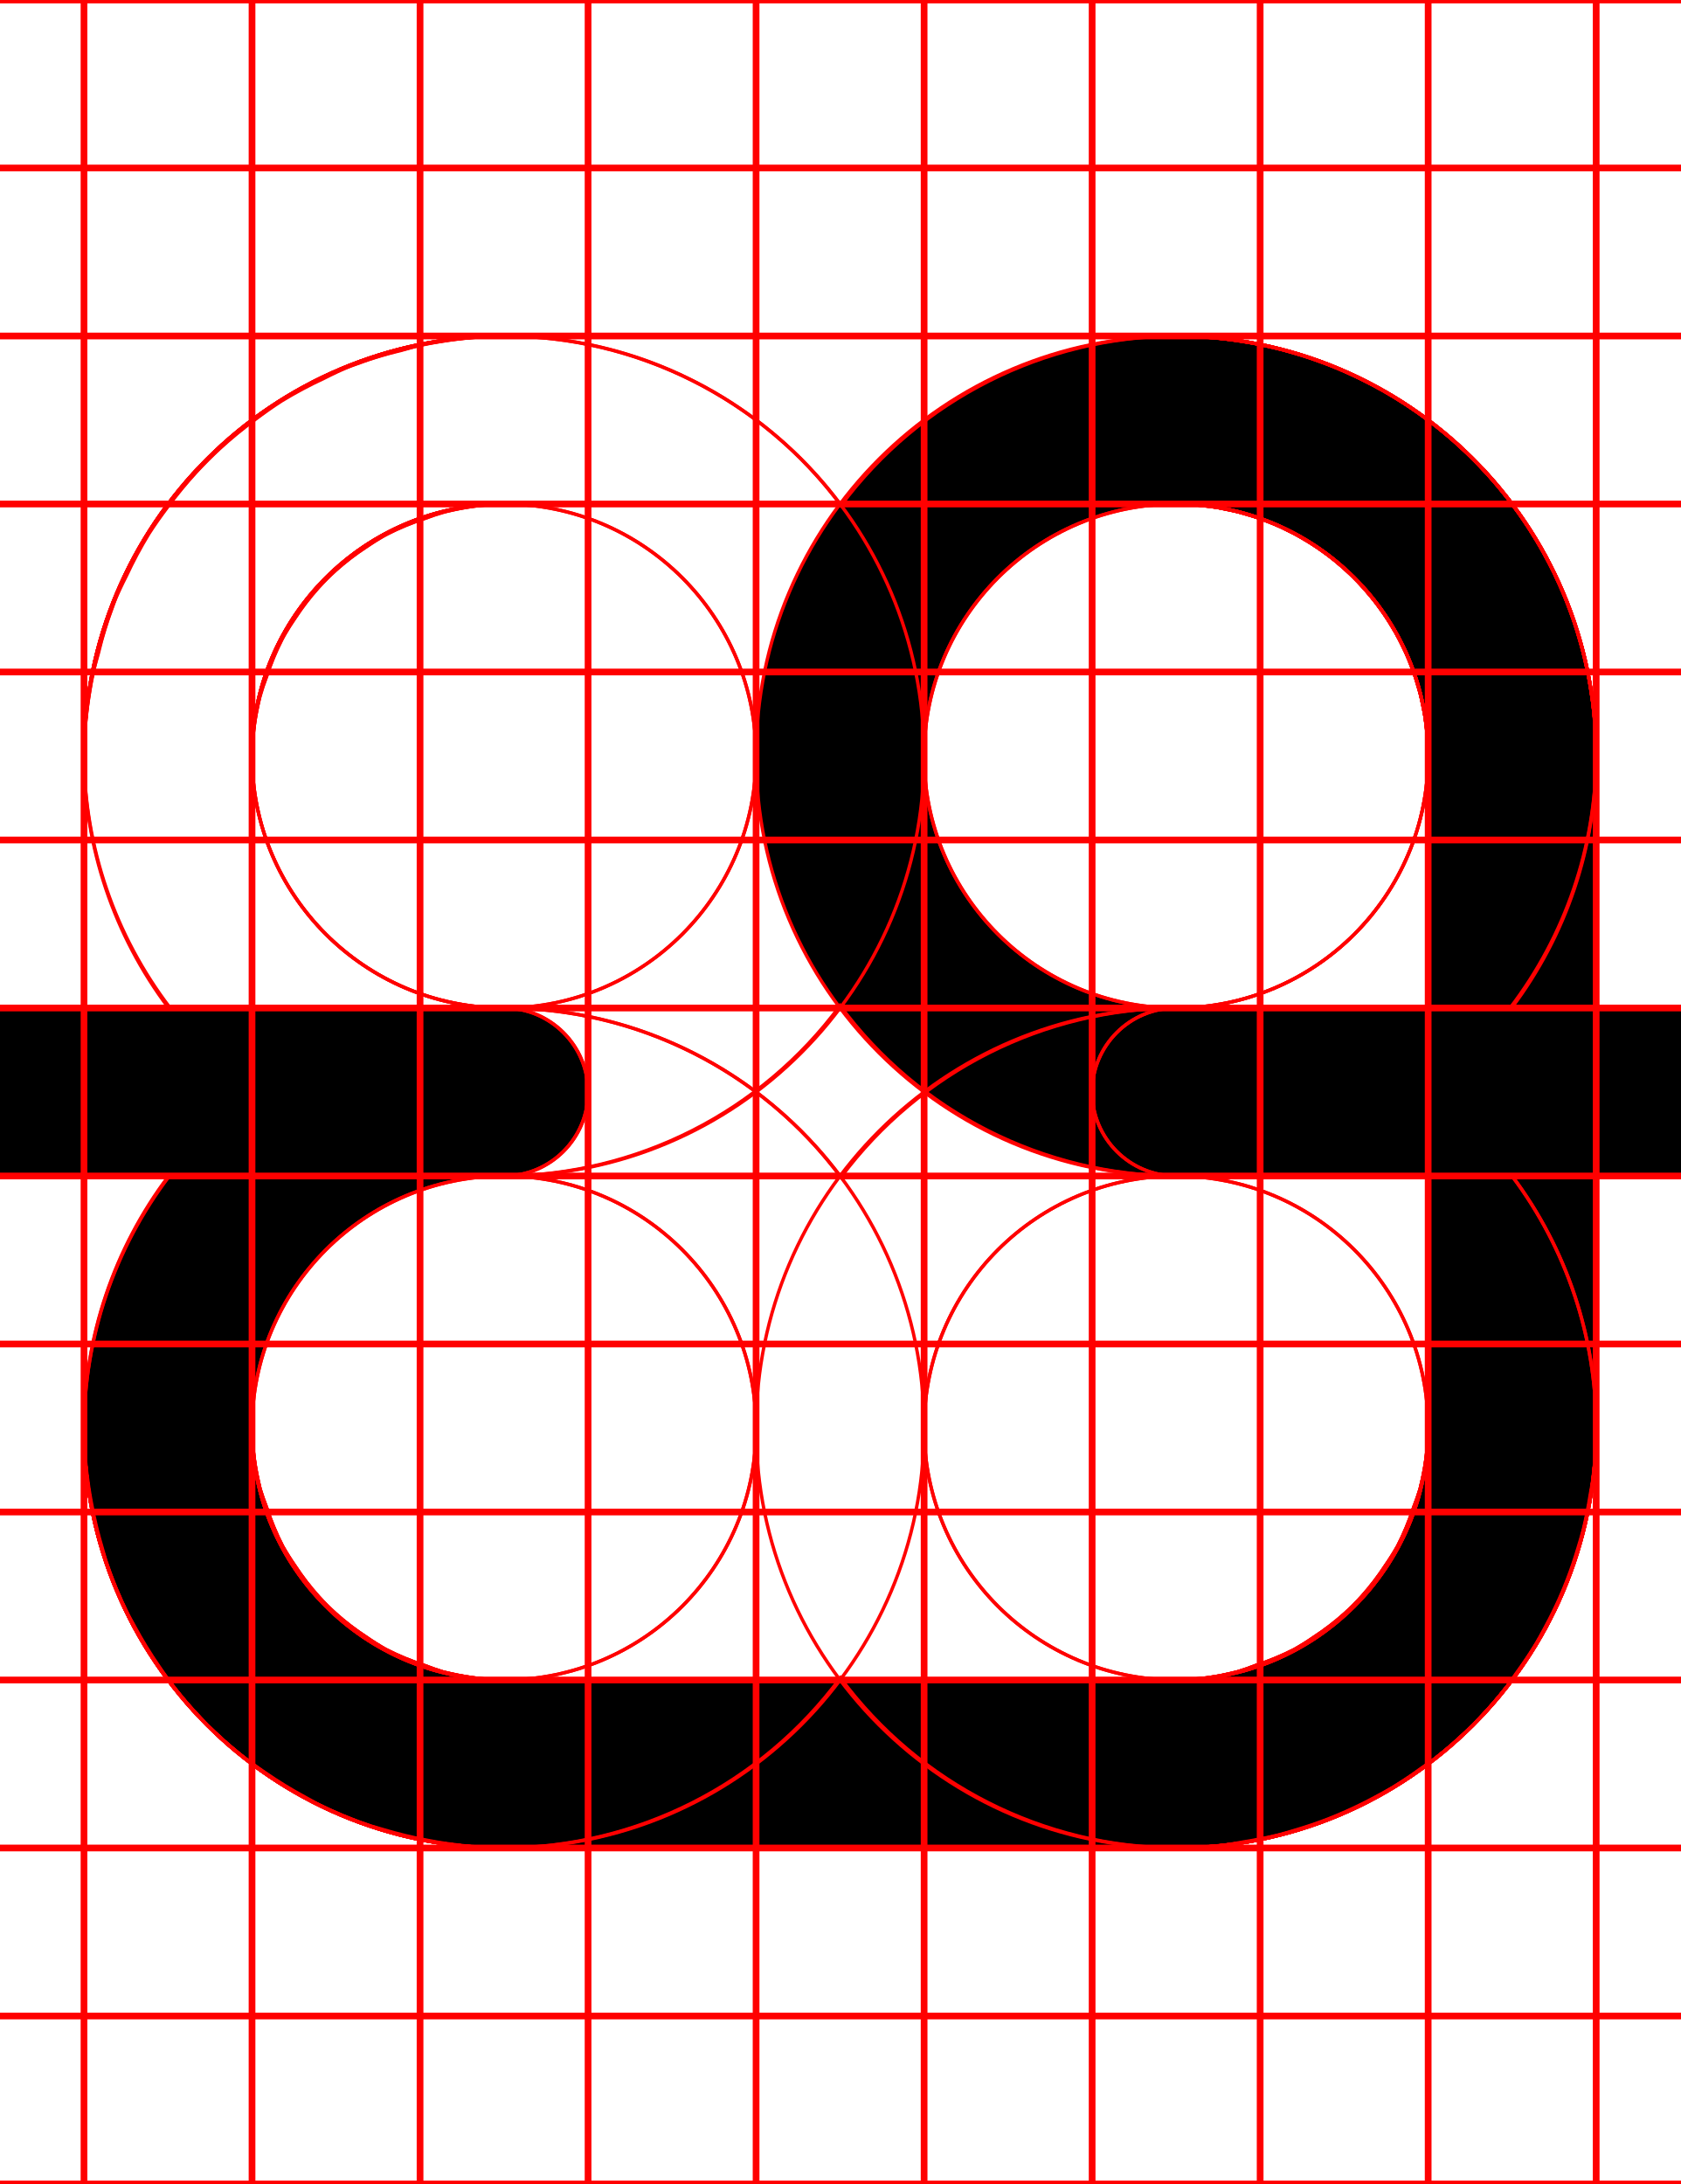
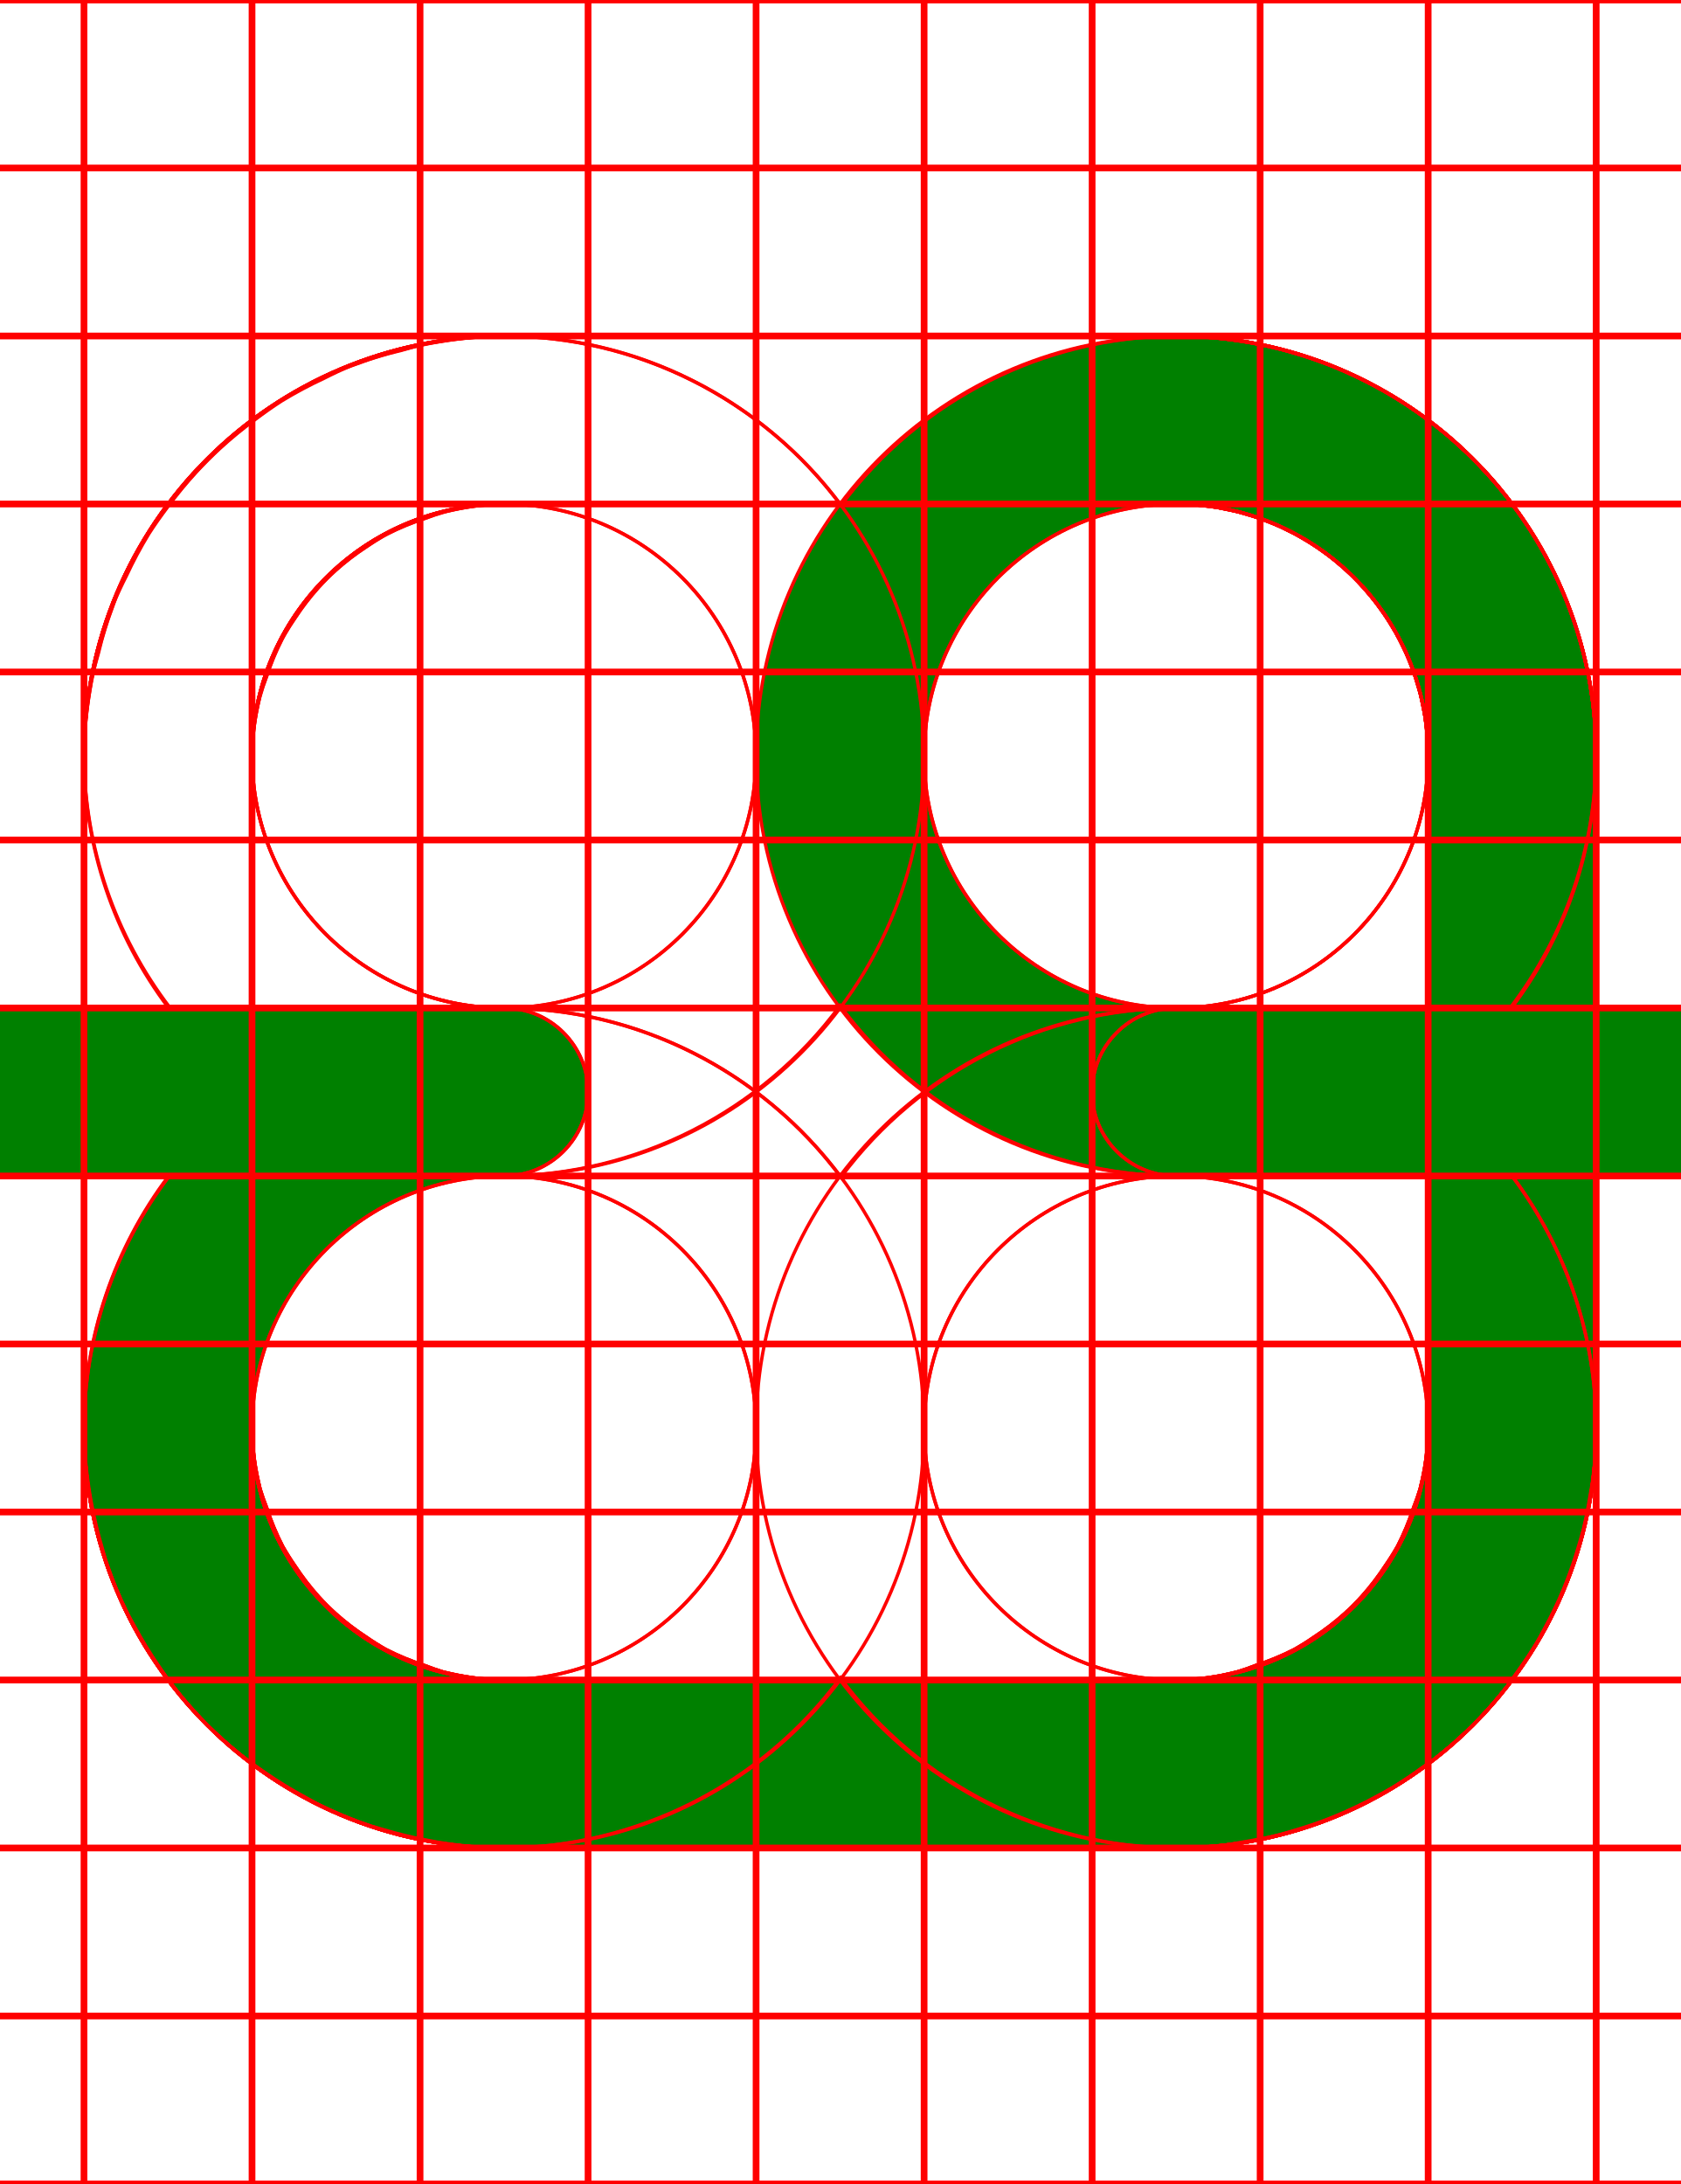
<svg xmlns="http://www.w3.org/2000/svg" width="500" height="650">
-   <path d="M 350 100 A 125 125 0 0 0 225 225 A 125 125 0 0 0 350 350 L 425 350 L 425 425 A 75 75 0 0 1 423.949 436.98 A 75 75 0 0 1 423.15 440.711 A 75 75 0 0 1 420.99 448.74 A 75 75 0 0 1 419.471 452.801 A 75 75 0 0 1 416.07 460.08 A 75 75 0 0 1 414.07 463.75 A 75 75 0 0 1 408.801 471.279 A 75 75 0 0 1 407.08 473.58 A 75 75 0 0 1 398.58 482.08 A 75 75 0 0 1 396.279 483.801 A 75 75 0 0 1 388.75 489.08 A 75 75 0 0 1 385.08 491.08 A 75 75 0 0 1 377.801 494.48 A 75 75 0 0 1 373.74 495.98 A 75 75 0 0 1 365.711 498.141 A 75 75 0 0 1 361.98 498.949 A 75 75 0 0 1 350 500 L 150 500 A 75 75 0 0 1 75 425 A 75 75 0 0 1 150 350 A 25 25 0 0 0 175 325 A 25 25 0 0 0 150 300 L 0 300 A 25 25 0 0 0 -25 325 A 25 25 0 0 0 0 350 L 50.189 350 A 125 125 0 0 0 25 425 A 125 125 0 0 0 150 550 L 350 550 A 125 125 0 0 0 365.27 549 A 125 125 0 0 0 370.109 548.18 A 125 125 0 0 0 380.311 546.15 A 125 125 0 0 0 385.881 544.551 A 125 125 0 0 0 395.01 541.449 A 125 125 0 0 0 400.52 539.15 A 125 125 0 0 0 409.141 534.91 A 125 125 0 0 0 414.24 532.09 A 125 125 0 0 0 422.811 526.359 A 125 125 0 0 0 426.91 523.461 A 125 125 0 0 0 438.391 513.391 A 125 125 0 0 0 448.461 501.91 A 125 125 0 0 0 451.359 497.811 A 125 125 0 0 0 457.09 489.24 A 125 125 0 0 0 459.91 484.141 A 125 125 0 0 0 464.16 475.52 A 125 125 0 0 0 466.439 470.01 A 125 125 0 0 0 469.539 460.881 A 125 125 0 0 0 471.141 455.311 A 125 125 0 0 0 473.18 445.109 A 125 125 0 0 0 474 440.27 A 125 125 0 0 0 475 425 L 475 350 L 500 350 A 25 25 0 0 0 525 325 A 25 25 0 0 0 500 300 L 475 300 L 475 225 A 125 125 0 0 0 350 100 z M 350 150 A 75 75 0 0 1 425 225 L 425 300 L 350 300 A 75 75 0 0 1 275 225 A 75 75 0 0 1 350 150 z " />
+   <path fill="green" d="M 350 100 A 125 125 0 0 0 225 225 A 125 125 0 0 0 350 350 L 425 350 L 425 425 A 75 75 0 0 1 423.949 436.98 A 75 75 0 0 1 423.15 440.711 A 75 75 0 0 1 420.99 448.74 A 75 75 0 0 1 419.471 452.801 A 75 75 0 0 1 416.07 460.08 A 75 75 0 0 1 414.07 463.75 A 75 75 0 0 1 408.801 471.279 A 75 75 0 0 1 407.08 473.58 A 75 75 0 0 1 398.58 482.08 A 75 75 0 0 1 396.279 483.801 A 75 75 0 0 1 388.75 489.08 A 75 75 0 0 1 385.08 491.08 A 75 75 0 0 1 377.801 494.48 A 75 75 0 0 1 373.74 495.98 A 75 75 0 0 1 365.711 498.141 A 75 75 0 0 1 361.98 498.949 A 75 75 0 0 1 350 500 L 150 500 A 75 75 0 0 1 75 425 A 75 75 0 0 1 150 350 A 25 25 0 0 0 175 325 A 25 25 0 0 0 150 300 L 0 300 A 25 25 0 0 0 -25 325 A 25 25 0 0 0 0 350 L 50.189 350 A 125 125 0 0 0 25 425 A 125 125 0 0 0 150 550 L 350 550 A 125 125 0 0 0 365.27 549 A 125 125 0 0 0 370.109 548.18 A 125 125 0 0 0 380.311 546.15 A 125 125 0 0 0 385.881 544.551 A 125 125 0 0 0 395.01 541.449 A 125 125 0 0 0 400.52 539.15 A 125 125 0 0 0 409.141 534.91 A 125 125 0 0 0 414.24 532.09 A 125 125 0 0 0 422.811 526.359 A 125 125 0 0 0 426.91 523.461 A 125 125 0 0 0 438.391 513.391 A 125 125 0 0 0 448.461 501.91 A 125 125 0 0 0 451.359 497.811 A 125 125 0 0 0 457.09 489.24 A 125 125 0 0 0 459.91 484.141 A 125 125 0 0 0 464.16 475.52 A 125 125 0 0 0 466.439 470.01 A 125 125 0 0 0 469.539 460.881 A 125 125 0 0 0 471.141 455.311 A 125 125 0 0 0 473.18 445.109 A 125 125 0 0 0 474 440.27 A 125 125 0 0 0 475 425 L 475 350 L 500 350 A 25 25 0 0 0 525 325 A 25 25 0 0 0 500 300 L 475 300 L 475 225 A 125 125 0 0 0 350 100 z M 350 150 A 75 75 0 0 1 425 225 L 425 300 L 350 300 A 75 75 0 0 1 275 225 A 75 75 0 0 1 350 150 z " />
  <path d="M 350 100 A 125 125 0 0 0 225 225 A 125 125 0 0 0 350 350 L 425 350 L 425 425 A 75 75 0 0 1 423.949 436.98 A 75 75 0 0 1 423.15 440.711 A 75 75 0 0 1 420.99 448.74 A 75 75 0 0 1 419.471 452.801 A 75 75 0 0 1 416.07 460.08 A 75 75 0 0 1 414.07 463.75 A 75 75 0 0 1 408.801 471.279 A 75 75 0 0 1 407.08 473.58 A 75 75 0 0 1 398.58 482.08 A 75 75 0 0 1 396.279 483.801 A 75 75 0 0 1 388.75 489.08 A 75 75 0 0 1 385.08 491.08 A 75 75 0 0 1 377.801 494.48 A 75 75 0 0 1 373.74 495.98 A 75 75 0 0 1 365.711 498.141 A 75 75 0 0 1 361.98 498.949 A 75 75 0 0 1 350 500 L 150 500 A 75 75 0 0 1 75 425 A 75 75 0 0 1 150 350 A 25 25 0 0 0 175 325 A 25 25 0 0 0 150 300 L 0 300 A 25 25 0 0 0 -25 325 A 25 25 0 0 0 0 350 L 50.189 350 A 125 125 0 0 0 25 425 A 125 125 0 0 0 150 550 L 350 550 A 125 125 0 0 0 365.27 549 A 125 125 0 0 0 370.109 548.18 A 125 125 0 0 0 380.311 546.15 A 125 125 0 0 0 385.881 544.551 A 125 125 0 0 0 395.01 541.449 A 125 125 0 0 0 400.52 539.15 A 125 125 0 0 0 409.141 534.91 A 125 125 0 0 0 414.24 532.09 A 125 125 0 0 0 422.811 526.359 A 125 125 0 0 0 426.91 523.461 A 125 125 0 0 0 438.391 513.391 A 125 125 0 0 0 448.461 501.91 A 125 125 0 0 0 451.359 497.811 A 125 125 0 0 0 457.09 489.24 A 125 125 0 0 0 459.91 484.141 A 125 125 0 0 0 464.16 475.52 A 125 125 0 0 0 466.439 470.01 A 125 125 0 0 0 469.539 460.881 A 125 125 0 0 0 471.141 455.311 A 125 125 0 0 0 473.18 445.109 A 125 125 0 0 0 474 440.27 A 125 125 0 0 0 475 425 L 475 350 L 500 350 A 25 25 0 0 0 525 325 A 25 25 0 0 0 500 300 L 475 300 L 475 225 A 125 125 0 0 0 350 100 z M 350 150 A 75 75 0 0 1 425 225 L 425 300 L 350 300 A 75 75 0 0 1 275 225 A 75 75 0 0 1 350 150 z " style="fill:none;stroke:red;" />
  <path d="M 150 100 A 125 125 0 0 0 25 225 L 25 300 L 0 300 A 25 25 0 0 0 -25 325 A 25 25 0 0 0 0 350 L 25 350 L 25 425 A 125 125 0 0 0 150 550 L 350 550 A 125 125 0 0 0 475 425 L 475 350 L 500 350 A 25 25 0 0 0 525 325 A 25 25 0 0 0 500 300 L 475 300 L 475 225 A 125 125 0 0 0 350 100 A 125 125 0 0 0 250.289 150.41 A 125 125 0 0 0 150 100 z M 150 150 A 75 75 0 0 1 225 225 A 75 75 0 0 1 150 300 L 75 300 L 75 225 A 75 75 0 0 1 150 150 z M 350 150 A 75 75 0 0 1 425 225 L 425 300 L 350 300 A 75 75 0 0 1 275 225 A 75 75 0 0 1 350 150 z M 250 299.289 A 125 125 0 0 0 350 350 L 425 350 L 425 425 A 75 75 0 0 1 422.609 443.141 A 75 75 0 0 1 420.65 448.74 A 75 75 0 0 1 415.91 460.189 A 75 75 0 0 1 412.211 466.061 A 75 75 0 0 1 405.23 475.16 A 75 75 0 0 1 400.16 480.23 A 75 75 0 0 1 391.061 487.221 A 75 75 0 0 1 385.189 490.91 A 75 75 0 0 1 373.74 495.65 A 75 75 0 0 1 368.141 497.609 A 75 75 0 0 1 350 500 L 150 500 A 75 75 0 0 1 131.859 497.609 A 75 75 0 0 1 126.26 495.65 A 75 75 0 0 1 114.811 490.91 A 75 75 0 0 1 108.939 487.211 A 75 75 0 0 1 99.84 480.23 A 75 75 0 0 1 94.77 475.16 A 75 75 0 0 1 87.779 466.061 A 75 75 0 0 1 84.09 460.189 A 75 75 0 0 1 79.35 448.74 A 75 75 0 0 1 77.391 443.141 A 75 75 0 0 1 75 425 L 75 350 L 150 350 A 125 125 0 0 0 250 299.289 z " style="fill:none;stroke:red;" />
  <path d="M 150 100 A 125 125 0 0 0 25 225 L 25 300 L 0 300 A 25 25 0 0 0 -25 325 A 25 25 0 0 0 0 350 L 25 350 L 25 425 A 125 125 0 0 0 26.381 442.461 A 125 125 0 0 0 27.199 447.289 A 125 125 0 0 0 30.461 460.891 A 125 125 0 0 0 31.551 464.66 A 125 125 0 0 0 38.199 480.721 A 125 125 0 0 0 40.08 484.119 A 125 125 0 0 0 47.41 496.08 A 125 125 0 0 0 50.24 500.08 A 125 125 0 0 0 61.609 513.381 A 125 125 0 0 0 74.92 524.76 A 125 125 0 0 0 78.92 527.59 A 125 125 0 0 0 90.881 534.92 A 125 125 0 0 0 94.279 536.801 A 125 125 0 0 0 110.34 543.449 A 125 125 0 0 0 114.109 544.539 A 125 125 0 0 0 127.711 547.811 A 125 125 0 0 0 132.539 548.631 A 125 125 0 0 0 150 550 L 350 550 A 125 125 0 0 0 475 425 A 125 125 0 0 0 449.98 350 L 500 350 A 25 25 0 0 0 525 325 A 25 25 0 0 0 500 300 L 350 300 A 25 25 0 0 0 325 325 A 25 25 0 0 0 350 350 A 75 75 0 0 1 425 425 A 75 75 0 0 1 350 500 L 150 500 A 75 75 0 0 1 135.131 498.32 A 75 75 0 0 1 131.869 497.619 A 75 75 0 0 1 118 492.76 L 116.17 491.76 A 75 75 0 0 1 104.85 484.65 A 75 75 0 0 1 102.471 482.869 A 75 75 0 0 1 92.131 472.529 A 75 75 0 0 1 90.35 470.15 A 75 75 0 0 1 83.24 458.83 L 82.24 457 A 75 75 0 0 1 77.391 443.131 A 75 75 0 0 1 76.68 439.869 A 75 75 0 0 1 75 425 L 75 350 L 150 350 A 125 125 0 0 0 275 225 A 125 125 0 0 0 150 100 z M 150 150 A 75 75 0 0 1 225 225 A 75 75 0 0 1 150 300 L 75 300 L 75 225 A 75 75 0 0 1 150 150 z " style="fill:none;stroke:red;" />
  <path d="M 150 100 A 125 125 0 0 0 128.17 102.15 A 125 125 0 0 0 122.07 103.48 A 125 125 0 0 0 105.82 108.41 A 125 125 0 0 0 100.59 110.359 A 125 125 0 0 0 81.369 120.631 A 125 125 0 0 0 78.15 123.039 A 125 125 0 0 0 64.131 134.539 A 125 125 0 0 0 59.551 139.131 A 125 125 0 0 0 48.051 153.15 A 125 125 0 0 0 45.631 156.369 A 125 125 0 0 0 35.359 175.58 A 125 125 0 0 0 33.41 180.82 A 125 125 0 0 0 28.48 197.061 A 125 125 0 0 0 27.15 203.17 A 125 125 0 0 0 25 225 A 125 125 0 0 0 50.631 300 L 0 300 L 0 300.07 A 25 25 0 0 0 -25 325 A 25 25 0 0 0 0 349.93 L 0 350 L 50.4 350 A 125 125 0 0 0 25 425 A 125 125 0 0 0 150 550 L 350 550 A 125 125 0 0 0 475 425 L 475 350 L 500 350 A 25 25 0 0 0 525 325 A 25 25 0 0 0 500 300 L 475 300 L 475 225 A 125 125 0 0 0 350 100 L 150 100 z M 150 150 L 350 150 A 75 75 0 0 1 356.369 150.279 L 358.539 150.551 A 75 75 0 0 1 362.67 151.09 A 75 75 0 0 1 365.27 151.641 A 75 75 0 0 1 368.91 152.439 A 75 75 0 0 1 371.58 153.24 A 75 75 0 0 1 375 154.32 A 75 75 0 0 1 377.641 155.35 A 75 75 0 0 1 380.939 156.711 A 75 75 0 0 1 383.49 157.961 A 75 75 0 0 1 386.631 159.59 A 75 75 0 0 1 389.09 161.061 A 75 75 0 0 1 392.061 162.961 A 75 75 0 0 1 394.4 164.619 A 75 75 0 0 1 397.18 166.76 A 75 75 0 0 1 399.391 168.631 A 75 75 0 0 1 401.961 170.98 A 75 75 0 0 1 404.02 173.039 A 75 75 0 0 1 406.369 175.609 A 75 75 0 0 1 408.24 177.811 A 75 75 0 0 1 410.381 180.609 A 75 75 0 0 1 412.051 182.939 A 75 75 0 0 1 413.939 185.91 A 75 75 0 0 1 415.41 188.369 A 75 75 0 0 1 417.039 191.51 A 75 75 0 0 1 418.289 194.061 A 75 75 0 0 1 419.65 197.359 A 75 75 0 0 1 420.68 200 A 75 75 0 0 1 421.76 203.42 A 75 75 0 0 1 422.561 206.09 A 75 75 0 0 1 423.359 209.73 A 75 75 0 0 1 423.91 212.33 A 75 75 0 0 1 424.449 216.461 L 424.721 218.631 A 75 75 0 0 1 425 225 L 425 300 L 150 300 A 75 75 0 0 1 75 225 A 75 75 0 0 1 77.301 207.551 A 75 75 0 0 1 78.27 204.33 A 75 75 0 0 1 79.35 201.26 A 75 75 0 0 1 83.801 190.529 L 84.67 188.9 A 75 75 0 0 1 87.779 183.939 A 75 75 0 0 1 94.77 174.84 A 75 75 0 0 1 99.84 169.77 A 75 75 0 0 1 108.939 162.779 A 75 75 0 0 1 113.9 159.66 L 115.529 158.789 A 75 75 0 0 1 126.26 154.35 A 75 75 0 0 1 129.33 153.27 A 75 75 0 0 1 132.551 152.301 A 75 75 0 0 1 150 150 z M 150 350 L 425 350 L 425 425 A 75 75 0 0 1 422.609 443.141 A 75 75 0 0 1 420.65 448.74 A 75 75 0 0 1 415.91 460.189 A 75 75 0 0 1 412.211 466.061 A 75 75 0 0 1 405.23 475.16 A 75 75 0 0 1 400.16 480.23 A 75 75 0 0 1 391.061 487.221 A 75 75 0 0 1 385.189 490.91 A 75 75 0 0 1 373.74 495.65 A 75 75 0 0 1 368.141 497.609 A 75 75 0 0 1 350 500 L 150 500 A 75 75 0 0 1 131.859 497.609 A 75 75 0 0 1 126.26 495.65 A 75 75 0 0 1 114.811 490.91 A 75 75 0 0 1 108.939 487.211 A 75 75 0 0 1 99.84 480.23 A 75 75 0 0 1 94.77 475.16 A 75 75 0 0 1 87.779 466.061 A 75 75 0 0 1 84.09 460.189 A 75 75 0 0 1 79.35 448.74 A 75 75 0 0 1 77.391 443.141 A 75 75 0 0 1 75 425 A 75 75 0 0 1 150 350 z " style="fill:none;stroke:red;" />
  <path d="M 150 100 A 125 125 0 0 0 25 225 L 25 300 L 0 300 L 0 300.07 A 25 25 0 0 0 -25 325 A 25 25 0 0 0 0 349.93 L 0 350 L 25 350 L 25 425 A 125 125 0 0 0 150 550 L 350 550 A 125 125 0 0 0 475 425 L 475 350 L 500 350 L 500 349.93 A 25 25 0 0 0 525 325 A 25 25 0 0 0 500 300.07 L 500 300 L 475 300 L 475 225 A 125 125 0 0 0 350 100 L 150 100 z M 150 150 L 350 150 A 75 75 0 0 1 424.91 221.32 A 75 75 0 0 1 425 225 A 75 75 0 0 1 350 300 L 150 300 A 75 75 0 0 1 75 225 A 75 75 0 0 1 75.76 214.33 A 75 75 0 0 1 150 150 z M 75 350 L 425 350 L 425 425 A 75 75 0 0 1 350 500 L 150 500 A 75 75 0 0 1 75 425 L 75 350 z " style="fill:none;stroke:red;" />
  <path d="M 150 100 A 125 125 0 0 0 25 225 L 25 300 L 0 300 L 0 300.07 A 25 25 0 0 0 -25 325 A 25 25 0 0 0 0 349.93 L 0 350 L 25 350 L 25 425 A 125 125 0 0 0 150 550 L 350 550 A 125 125 0 0 0 475 425 A 125 125 0 0 0 449.961 350 L 500 350 A 25 25 0 0 0 525 325 A 25 25 0 0 0 500 300 L 449.381 300 A 125 125 0 0 0 475 225 A 125 125 0 0 0 350 100 L 150 100 z M 150 150 L 350 150 A 75 75 0 0 1 356.369 150.279 L 358.539 150.551 A 75 75 0 0 1 362.67 151.09 A 75 75 0 0 1 365.27 151.641 A 75 75 0 0 1 368.91 152.439 A 75 75 0 0 1 371.58 153.24 A 75 75 0 0 1 375 154.32 A 75 75 0 0 1 377.641 155.35 A 75 75 0 0 1 380.939 156.711 A 75 75 0 0 1 383.49 157.961 A 75 75 0 0 1 386.631 159.59 A 75 75 0 0 1 389.09 161.061 A 75 75 0 0 1 392.061 162.961 A 75 75 0 0 1 394.4 164.619 A 75 75 0 0 1 397.18 166.76 A 75 75 0 0 1 399.391 168.631 A 75 75 0 0 1 401.961 170.98 A 75 75 0 0 1 404.02 173.039 A 75 75 0 0 1 406.369 175.609 A 75 75 0 0 1 408.24 177.811 A 75 75 0 0 1 410.381 180.609 A 75 75 0 0 1 412.051 182.939 A 75 75 0 0 1 413.939 185.91 A 75 75 0 0 1 415.41 188.369 A 75 75 0 0 1 417.039 191.51 A 75 75 0 0 1 418.289 194.061 A 75 75 0 0 1 419.65 197.359 A 75 75 0 0 1 420.68 200 A 75 75 0 0 1 421.76 203.42 A 75 75 0 0 1 422.561 206.09 A 75 75 0 0 1 423.359 209.73 A 75 75 0 0 1 423.91 212.33 A 75 75 0 0 1 424.449 216.461 L 424.721 218.631 A 75 75 0 0 1 425 225 A 75 75 0 0 1 350 300 L 75 300 L 75 225 A 75 75 0 0 1 77.391 206.859 A 75 75 0 0 1 79.35 201.26 A 75 75 0 0 1 84.09 189.811 A 75 75 0 0 1 87.789 183.939 A 75 75 0 0 1 94.77 174.84 A 75 75 0 0 1 99.84 169.77 A 75 75 0 0 1 108.939 162.779 A 75 75 0 0 1 114.811 159.09 A 75 75 0 0 1 126.26 154.35 A 75 75 0 0 1 131.859 152.391 A 75 75 0 0 1 150 150 z M 75 350 L 350 350 A 75 75 0 0 1 425 425 A 75 75 0 0 1 422.609 443.141 A 75 75 0 0 1 420.65 448.74 A 75 75 0 0 1 415.91 460.189 A 75 75 0 0 1 412.211 466.061 A 75 75 0 0 1 405.23 475.16 A 75 75 0 0 1 400.16 480.23 A 75 75 0 0 1 391.061 487.221 A 75 75 0 0 1 385.189 490.91 A 75 75 0 0 1 373.74 495.65 A 75 75 0 0 1 368.141 497.609 A 75 75 0 0 1 350 500 L 150 500 A 75 75 0 0 1 131.859 497.609 A 75 75 0 0 1 126.26 495.65 A 75 75 0 0 1 114.811 490.91 A 75 75 0 0 1 108.939 487.211 A 75 75 0 0 1 99.84 480.23 A 75 75 0 0 1 94.77 475.16 A 75 75 0 0 1 87.779 466.061 A 75 75 0 0 1 84.09 460.189 A 75 75 0 0 1 79.35 448.74 A 75 75 0 0 1 77.391 443.141 A 75 75 0 0 1 75 425 L 75 350 z " style="fill:none;stroke:red;" />
  <path d="M 150 100 A 125 125 0 0 0 25 225 A 125 125 0 0 0 50.189 300 L 0 300 L 0 300.07 A 25 25 0 0 0 -25 325 A 25 25 0 0 0 0 349.93 L 0 350 L 150 350 A 25 25 0 0 0 175 325 A 25 25 0 0 0 150 300 A 75 75 0 0 1 75 225 A 75 75 0 0 1 150 150 L 350 150 A 75 75 0 0 1 355.24 150.199 L 356.391 150.289 A 75 75 0 0 1 361.461 150.891 L 362.32 151.039 A 75 75 0 0 1 366.92 151.961 L 367.77 152.15 A 75 75 0 0 1 372.711 153.539 L 373.779 153.891 A 75 75 0 0 1 378.699 155.711 A 75 75 0 0 1 383.471 157.91 L 384.471 158.41 A 75 75 0 0 1 388.971 160.93 L 389.65 161.359 A 75 75 0 0 1 393.6 164 L 394.301 164.49 A 75 75 0 0 1 398.33 167.67 L 399.17 168.4 A 75 75 0 0 1 403.029 171.971 A 75 75 0 0 1 406.609 175.83 L 407.33 176.67 A 75 75 0 0 1 410.51 180.711 L 411 181.41 A 75 75 0 0 1 413.641 185.35 L 414.07 186.029 A 75 75 0 0 1 416.59 190.529 L 417.09 191.529 A 75 75 0 0 1 419.289 196.301 A 75 75 0 0 1 421.109 201.221 L 421.461 202.289 A 75 75 0 0 1 422.859 207.23 L 423.039 208.08 A 75 75 0 0 1 423.961 212.68 L 424.109 213.539 A 75 75 0 0 1 424.711 218.609 L 424.789 219.76 A 75 75 0 0 1 425 225 L 425 300 L 350 300 A 125 125 0 0 0 225 425 A 125 125 0 0 0 350 550 A 125 125 0 0 0 475 425 L 475 350 L 500 350 A 25 25 0 0 0 525 325 A 25 25 0 0 0 500 300 L 475 300 L 475 225 A 125 125 0 0 0 474.801 218.27 L 474.711 216.779 A 125 125 0 0 0 474.109 210.18 L 473.99 209.301 A 125 125 0 0 0 473.09 203.33 L 472.85 201.99 A 125 125 0 0 0 471.471 195.561 L 471.15 194.301 A 125 125 0 0 0 469.51 188.41 L 469.27 187.609 A 125 125 0 0 0 467.109 181.359 L 466.57 179.93 A 125 125 0 0 0 464.02 173.789 L 463.84 173.391 A 125 125 0 0 0 461.039 167.631 L 460.391 166.391 A 125 125 0 0 0 457.15 160.65 L 456.51 159.619 A 125 125 0 0 0 453.35 154.721 L 452.619 153.65 A 125 125 0 0 0 448.75 148.381 L 447.84 147.24 A 125 125 0 0 0 443.9 142.52 L 443.449 141.99 A 125 125 0 0 0 438.92 137.18 L 437.82 136.08 A 125 125 0 0 0 433.01 131.551 L 432.48 131.1 A 125 125 0 0 0 427.76 127.16 L 426.619 126.26 A 125 125 0 0 0 421.35 122.381 L 420.279 121.65 A 125 125 0 0 0 415.381 118.49 L 414.35 117.85 A 125 125 0 0 0 408.609 114.609 L 407.369 113.971 A 125 125 0 0 0 401.609 111.17 L 401.211 110.971 A 125 125 0 0 0 395.08 108.43 L 393.641 107.891 A 125 125 0 0 0 387.391 105.73 L 386.59 105.49 A 125 125 0 0 0 380.689 103.85 L 379.439 103.529 A 125 125 0 0 0 373.01 102.15 L 371.67 101.92 A 125 125 0 0 0 365.699 101.01 L 364.83 100.891 A 125 125 0 0 0 358.221 100.289 L 356.73 100.199 A 125 125 0 0 0 350 100 L 150 100 z M 350 350 L 425 350 L 425 425 A 75 75 0 0 1 350 500 A 75 75 0 0 1 275 425 A 75 75 0 0 1 350 350 z " style="fill:none;stroke:red;" />
  <path d="M 150 100 A 125 125 0 0 0 126.881 102.279 A 125 125 0 0 0 119.539 104.25 A 125 125 0 0 0 104.58 108.779 A 125 125 0 0 0 96.4 112.6 A 125 125 0 0 0 83.83 119.311 A 125 125 0 0 0 76.039 124.77 A 125 125 0 0 0 65.369 133.529 A 125 125 0 0 0 58.529 140.369 A 125 125 0 0 0 49.77 151.039 A 125 125 0 0 0 44.311 158.84 A 125 125 0 0 0 37.6 171.4 A 125 125 0 0 0 33.779 179.58 A 125 125 0 0 0 29.25 194.539 A 125 125 0 0 0 27.279 201.881 A 125 125 0 0 0 25 225 L 25 300 L 0 300 A 25 25 0 0 0 -25 325 A 25 25 0 0 0 0 350 L 25 350 L 25 425 A 125 125 0 0 0 150 550 A 125 125 0 0 0 250.09 499.35 A 125 125 0 0 0 350 550 A 125 125 0 0 0 475 425 L 475 350 L 500 350 A 25 25 0 0 0 525 325 A 25 25 0 0 0 500 300 L 475 300 L 475 225 A 125 125 0 0 0 474.74 216.98 L 474.49 214.42 A 125 125 0 0 0 473.961 209 A 125 125 0 0 0 473.461 205.82 A 125 125 0 0 0 472.68 201.1 A 125 125 0 0 0 471.92 197.721 A 125 125 0 0 0 470.881 193.27 A 125 125 0 0 0 469.9 189.881 A 125 125 0 0 0 468.6 185.58 A 125 125 0 0 0 467.381 182.18 A 125 125 0 0 0 465.82 178.039 A 125 125 0 0 0 464.381 174.721 A 125 125 0 0 0 462.561 170.721 A 125 125 0 0 0 460.891 167.439 A 125 125 0 0 0 458.85 163.619 A 125 125 0 0 0 456.949 160.41 A 125 125 0 0 0 454.68 156.76 A 125 125 0 0 0 452.58 153.66 A 125 125 0 0 0 450.1 150.211 A 125 125 0 0 0 447.77 147.189 A 125 125 0 0 0 445.09 143.93 A 125 125 0 0 0 442.59 141.09 A 125 125 0 0 0 439.689 137.99 A 125 125 0 0 0 437 135.311 A 125 125 0 0 0 433.91 132.41 A 125 125 0 0 0 431.07 129.91 A 125 125 0 0 0 427.811 127.23 A 125 125 0 0 0 424.789 124.9 A 125 125 0 0 0 421.34 122.42 A 125 125 0 0 0 418.24 120.32 A 125 125 0 0 0 414.59 118.051 A 125 125 0 0 0 411.381 116.15 A 125 125 0 0 0 407.561 114.109 A 125 125 0 0 0 404.279 112.439 A 125 125 0 0 0 400.279 110.619 A 125 125 0 0 0 396.961 109.18 A 125 125 0 0 0 392.811 107.619 A 125 125 0 0 0 389.41 106.4 A 125 125 0 0 0 385.109 105.1 A 125 125 0 0 0 381.73 104.109 A 125 125 0 0 0 377.289 103.08 A 125 125 0 0 0 373.91 102.32 A 125 125 0 0 0 369.18 101.539 A 125 125 0 0 0 366 101.039 A 125 125 0 0 0 360.58 100.51 L 358.02 100.26 A 125 125 0 0 0 350 100 L 150 100 z M 150 150 L 350 150 A 75 75 0 0 1 356.051 150.25 L 357.99 150.48 A 75 75 0 0 1 362.051 150.98 L 364.4 151.461 A 75 75 0 0 1 367.971 152.199 A 75 75 0 0 1 370.42 152.9 A 75 75 0 0 1 373.801 153.9 A 75 75 0 0 1 376.24 154.801 A 75 75 0 0 1 379.43 156.039 A 75 75 0 0 1 381.9 157.18 A 75 75 0 0 1 384.9 158.65 A 75 75 0 0 1 387.301 160 A 75 75 0 0 1 390.119 161.68 A 75 75 0 0 1 392.439 163.23 A 75 75 0 0 1 395.09 165.131 A 75 75 0 0 1 397.289 166.85 A 75 75 0 0 1 399.789 168.961 A 75 75 0 0 1 401.84 170.859 A 75 75 0 0 1 404.141 173.16 A 75 75 0 0 1 406.039 175.221 A 75 75 0 0 1 408.15 177.721 A 75 75 0 0 1 409.881 179.9 A 75 75 0 0 1 411.77 182.551 A 75 75 0 0 1 413.32 184.881 A 75 75 0 0 1 415 187.699 A 75 75 0 0 1 416.35 190.1 A 75 75 0 0 1 417.82 193.1 A 75 75 0 0 1 418.961 195.57 A 75 75 0 0 1 420.199 198.77 A 75 75 0 0 1 421.1 201.199 A 75 75 0 0 1 422.1 204.58 A 75 75 0 0 1 422.801 207.029 A 75 75 0 0 1 423.551 210.6 L 424.01 212.949 A 75 75 0 0 1 424.52 217.01 L 424.75 218.949 A 75 75 0 0 1 425 225 L 425 300 L 350 300 A 125 125 0 0 0 250.26 350.35 A 125 125 0 0 0 150 300 L 75 300 L 75 225 A 75 75 0 0 1 76.881 208.311 A 75 75 0 0 1 150 150 z M 75 350 L 150 350 A 75 75 0 0 1 225 425 A 75 75 0 0 1 150 500 A 75 75 0 0 1 75 425 L 75 350 z M 350 350 L 425 350 L 425 425 A 75 75 0 0 1 350 500 A 75 75 0 0 1 275 425 A 75 75 0 0 1 350 350 z " style="fill:none;stroke:red;" />
  <path d="M 150 100 A 125 125 0 0 0 130.689 101.689 A 125 125 0 0 0 126.279 102.439 A 125 125 0 0 0 107.811 107.391 L 105.66 108.279 A 125 125 0 0 0 89.82 115.66 A 125 125 0 0 0 86.141 117.699 A 125 125 0 0 0 70.6 128.58 A 125 125 0 0 0 67.939 130.961 A 125 125 0 0 0 55.961 142.939 A 125 125 0 0 0 53.58 145.6 A 125 125 0 0 0 42.699 161.141 A 125 125 0 0 0 40.66 164.82 A 125 125 0 0 0 33.279 180.66 L 32.381 182.811 A 125 125 0 0 0 27.439 201.279 A 125 125 0 0 0 26.689 205.68 A 125 125 0 0 0 25 225 L 25 300 L 0 300 A 25 25 0 0 0 -25 325 A 25 25 0 0 0 0 350 L 25 350 L 25 425 A 125 125 0 0 0 150 550 A 125 125 0 0 0 275 425 A 125 125 0 0 0 150 300 L 75 300 L 75 225 A 75 75 0 0 1 76.68 210.131 A 75 75 0 0 1 77.381 206.869 A 75 75 0 0 1 82.25 193 L 83.25 191.17 A 75 75 0 0 1 90.359 179.85 A 75 75 0 0 1 92.141 177.471 A 75 75 0 0 1 102.48 167.131 A 75 75 0 0 1 104.859 165.35 A 75 75 0 0 1 116.18 158.24 L 118.01 157.24 A 75 75 0 0 1 131.881 152.381 A 75 75 0 0 1 135.141 151.68 A 75 75 0 0 1 150 150 L 350 150 A 75 75 0 0 1 425 225 A 75 75 0 0 1 350 300 A 25 25 0 0 0 325 325 A 25 25 0 0 0 350 350 L 500 350 A 25 25 0 0 0 525 325 A 25 25 0 0 0 500 300 L 449.811 300 A 125 125 0 0 0 475 225 A 125 125 0 0 0 350 100 L 150 100 z M 75 350 L 150 350 A 75 75 0 0 1 225 425 A 75 75 0 0 1 150 500 A 75 75 0 0 1 75 425 L 75 350 z " style="fill:none;stroke:red;" />
  <path d="M0-.5v1h24.5v49H0v1h24.5v49H0v1h24.5v49H0v1h24.5v49H0v1h24.5v49H0v1h24.5v49H0v1h24.5v49H0v1h24.5v49H0v1h24.5v49H0v1h24.5v49H0v1h24.5v49H0v1h24.5v49H0v1h24.5v49H0v1h500v-1h-24.5v-49H500v-1h-24.5v-49H500v-1h-24.5v-49H500v-1h-24.5v-49H500v-1h-24.5v-49H500v-1h-24.5v-49H500v-1h-24.5v-49H500v-1h-24.5v-49H500v-1h-24.5v-49H500v-1h-24.5v-49H500v-1h-24.5v-49H500v-1h-24.5v-49H500v-1h-24.5V.5H500v-1zm25.5 1h49v49h-49zm50 0h49v49h-49zm50 0h49v49h-49zm50 0h49v49h-49zm50 0h49v49h-49zm50 0h49v49h-49zm50 0h49v49h-49zm50 0h49v49h-49zm50 0h49v49h-49zm-400 50h49v49h-49zm50 0h49v49h-49zm50 0h49v49h-49zm50 0h49v49h-49zm50 0h49v49h-49zm50 0h49v49h-49zm50 0h49v49h-49zm50 0h49v49h-49zm50 0h49v49h-49zm-400 50h49v49h-49zm50 0h49v49h-49zm50 0h49v49h-49zm50 0h49v49h-49zm50 0h49v49h-49zm50 0h49v49h-49zm50 0h49v49h-49zm50 0h49v49h-49zm50 0h49v49h-49zm-400 50h49v49h-49zm50 0h49v49h-49zm50 0h49v49h-49zm50 0h49v49h-49zm50 0h49v49h-49zm50 0h49v49h-49zm50 0h49v49h-49zm50 0h49v49h-49zm50 0h49v49h-49zm-400 50h49v49h-49zm50 0h49v49h-49zm50 0h49v49h-49zm50 0h49v49h-49zm50 0h49v49h-49zm50 0h49v49h-49zm50 0h49v49h-49zm50 0h49v49h-49zm50 0h49v49h-49zm-400 50h49v49h-49zm50 0h49v49h-49zm50 0h49v49h-49zm50 0h49v49h-49zm50 0h49v49h-49zm50 0h49v49h-49zm50 0h49v49h-49zm50 0h49v49h-49zm50 0h49v49h-49zm-400 50h49v49h-49zm50 0h49v49h-49zm50 0h49v49h-49zm50 0h49v49h-49zm50 0h49v49h-49zm50 0h49v49h-49zm50 0h49v49h-49zm50 0h49v49h-49zm50 0h49v49h-49zm-400 50h49v49h-49zm50 0h49v49h-49zm50 0h49v49h-49zm50 0h49v49h-49zm50 0h49v49h-49zm50 0h49v49h-49zm50 0h49v49h-49zm50 0h49v49h-49zm50 0h49v49h-49zm-400 50h49v49h-49zm50 0h49v49h-49zm50 0h49v49h-49zm50 0h49v49h-49zm50 0h49v49h-49zm50 0h49v49h-49zm50 0h49v49h-49zm50 0h49v49h-49zm50 0h49v49h-49zm-400 50h49v49h-49zm50 0h49v49h-49zm50 0h49v49h-49zm50 0h49v49h-49zm50 0h49v49h-49zm50 0h49v49h-49zm50 0h49v49h-49zm50 0h49v49h-49zm50 0h49v49h-49zm-400 50h49v49h-49zm50 0h49v49h-49zm50 0h49v49h-49zm50 0h49v49h-49zm50 0h49v49h-49zm50 0h49v49h-49zm50 0h49v49h-49zm50 0h49v49h-49zm50 0h49v49h-49zm-400 50h49v49h-49zm50 0h49v49h-49zm50 0h49v49h-49zm50 0h49v49h-49zm50 0h49v49h-49zm50 0h49v49h-49zm50 0h49v49h-49zm50 0h49v49h-49zm50 0h49v49h-49zm-400 50h49v49h-49zm50 0h49v49h-49zm50 0h49v49h-49zm50 0h49v49h-49zm50 0h49v49h-49zm50 0h49v49h-49zm50 0h49v49h-49zm50 0h49v49h-49zm50 0h49v49h-49z" style="fill:none;stroke:red;" />
</svg>
